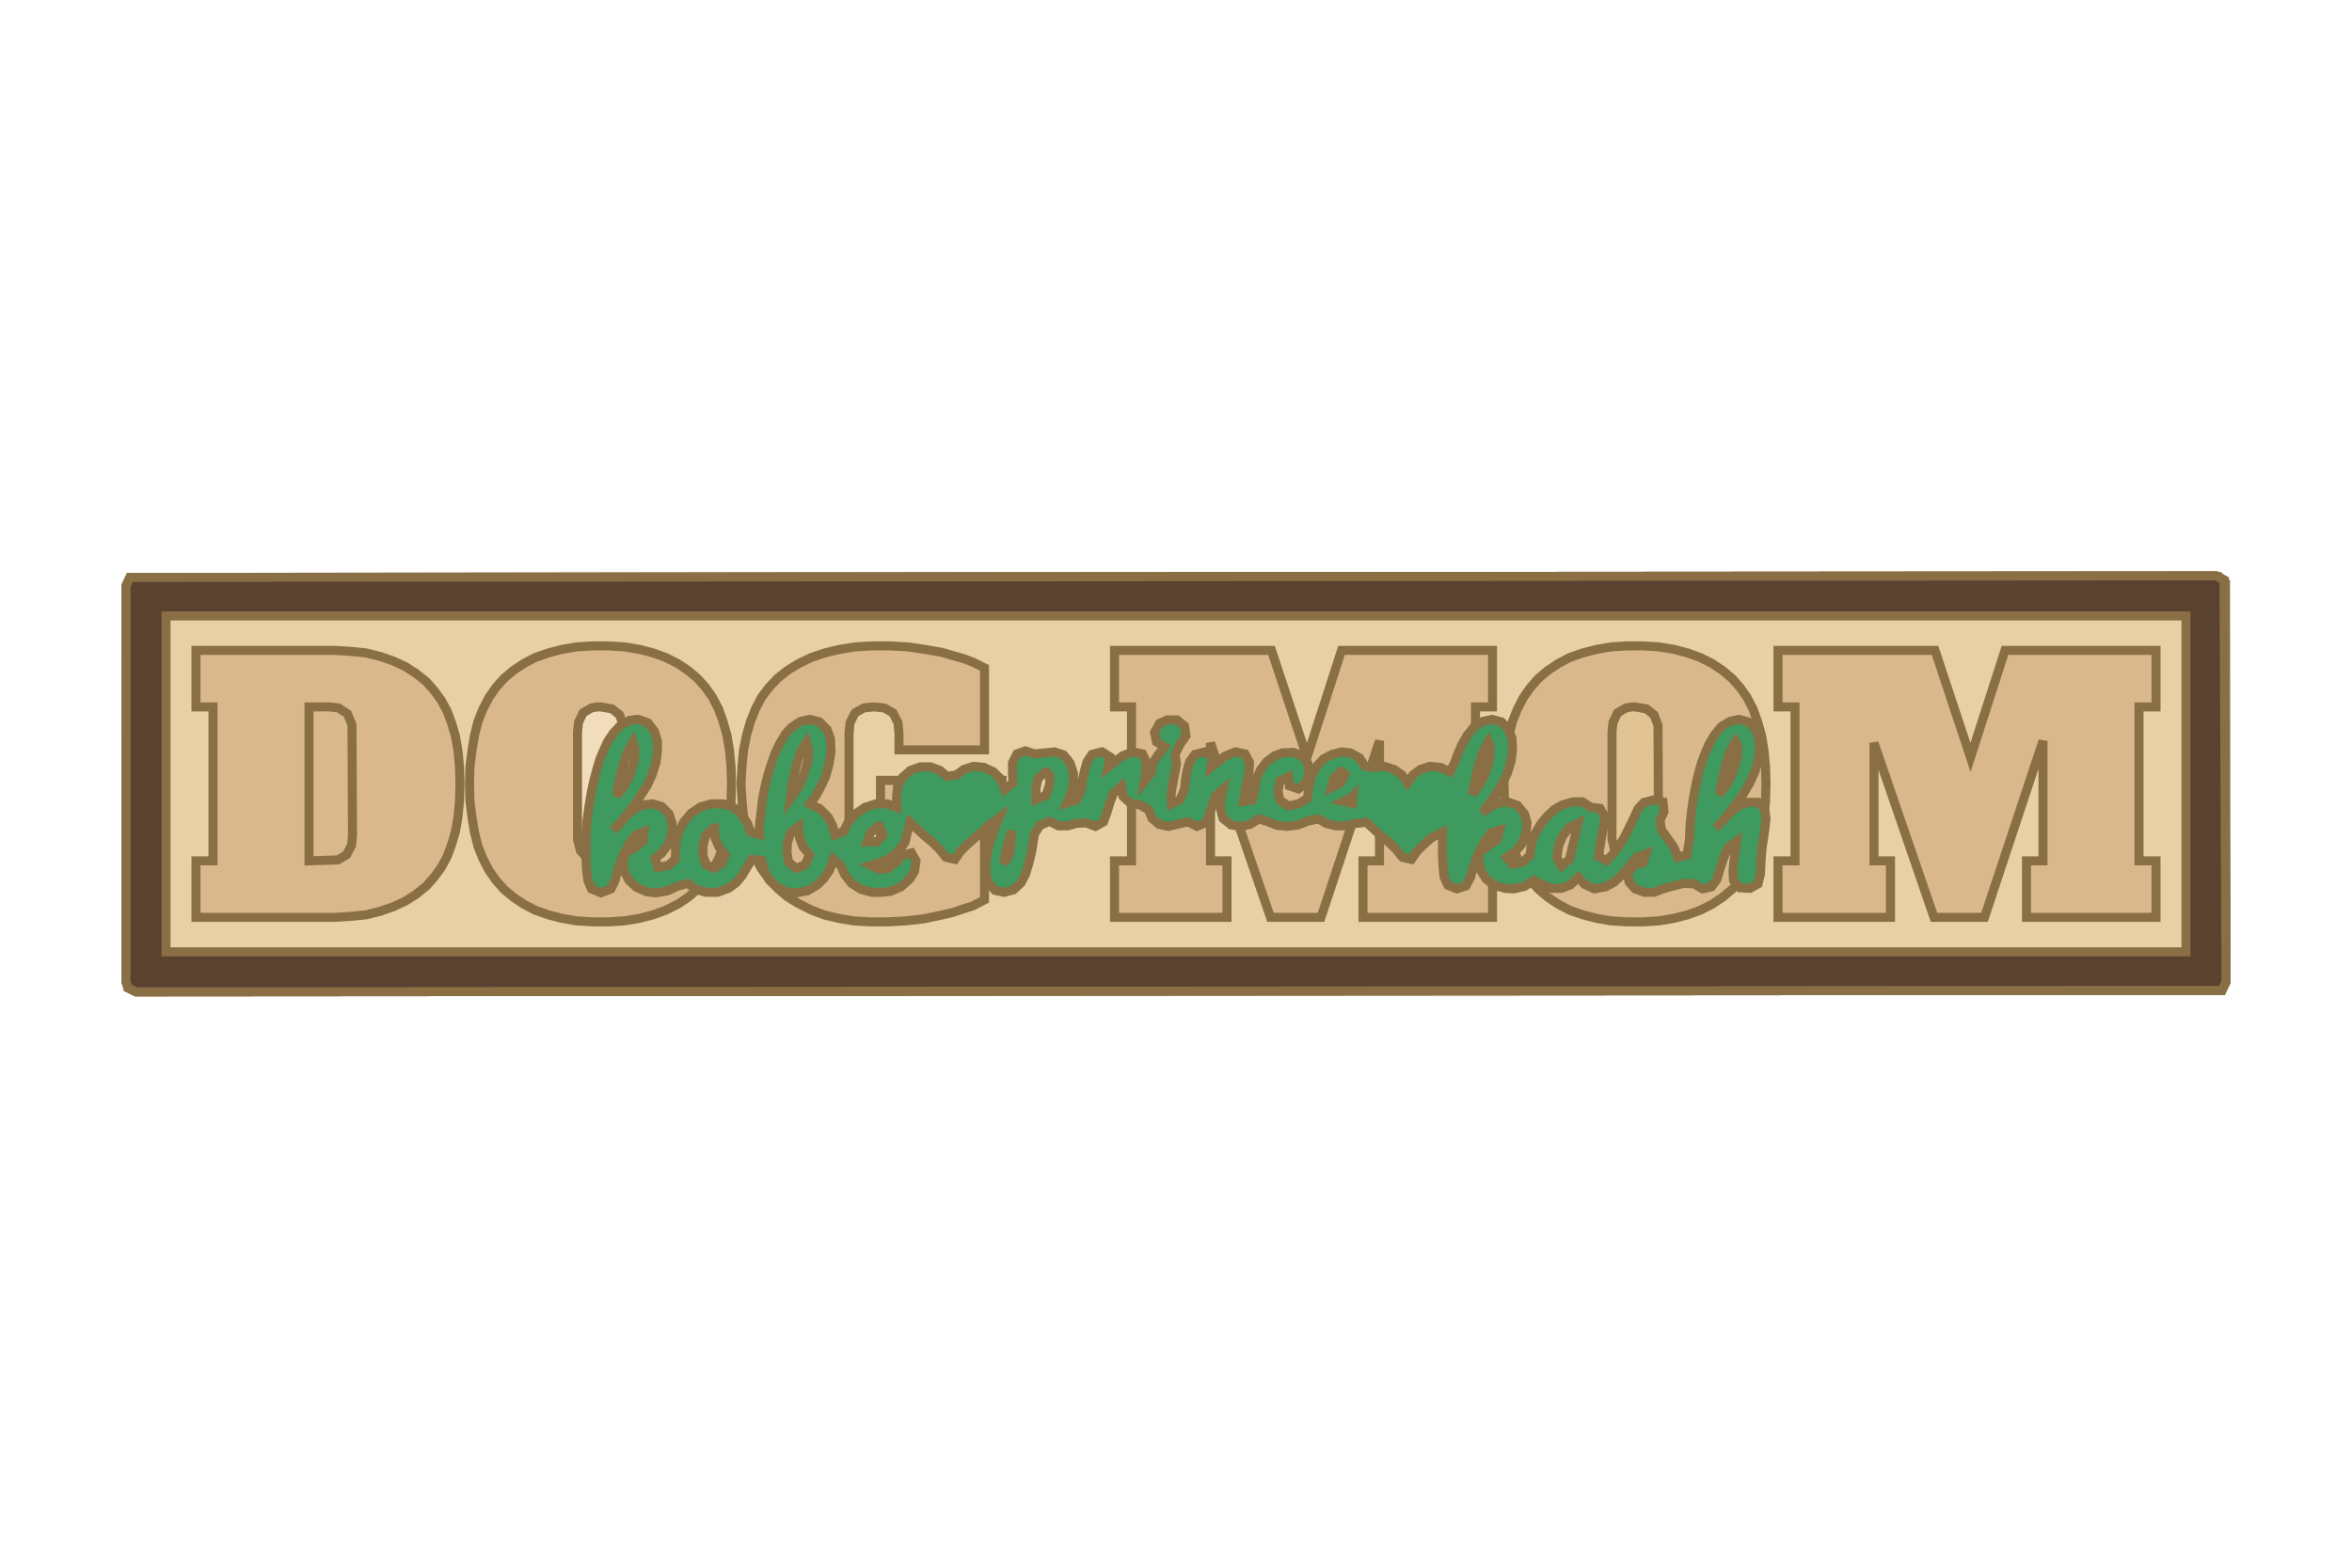
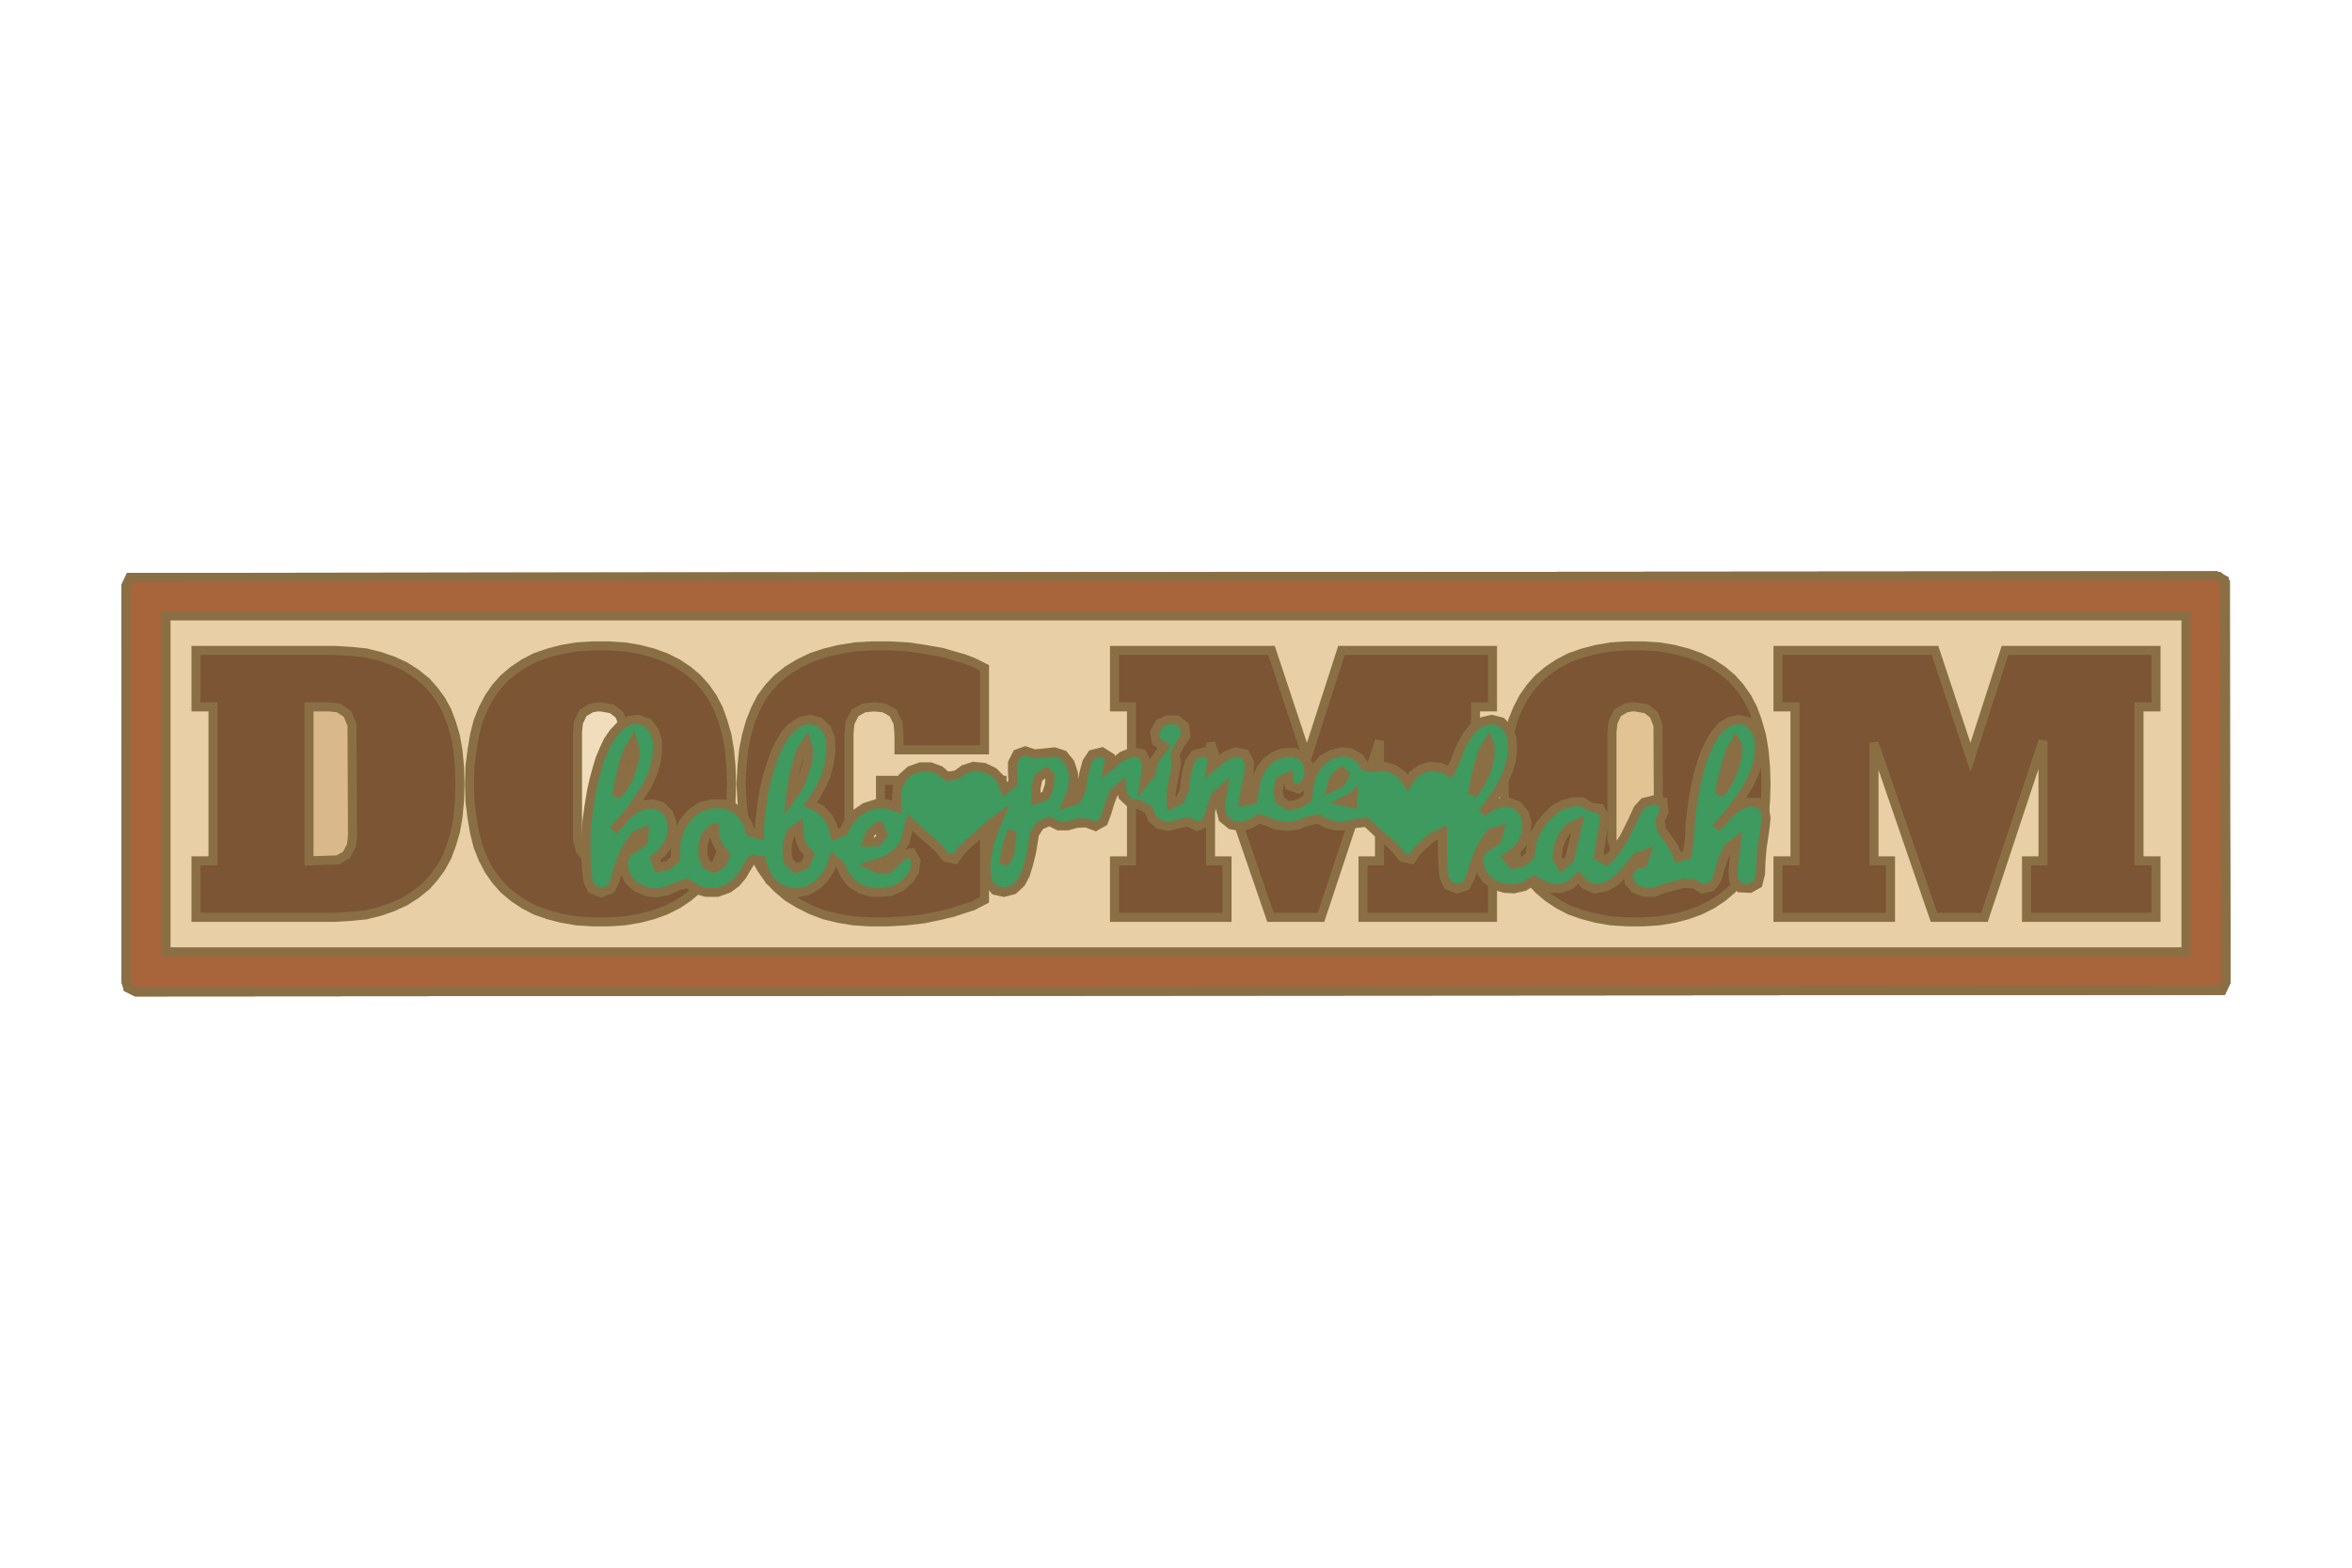
<svg xmlns="http://www.w3.org/2000/svg" width="300" height="200" viewBox="-235.2 -66.84 470.4 133.67">
-   <path fill="#D9B98C" fill-rule="evenodd" stroke="#8A6F45" stroke-width="1.81" d="m-210-39.6.8-1.7 417.2-.3 1.6.8.4 80.4-.8 1.7-417.2.3-1.6-.8-.4-1.2Z" />
+   <path fill="#7b5534" fill-rule="evenodd" stroke="#8A6F45" stroke-width="1.81" d="m-210-39.6.8-1.7 417.2-.3 1.6.8.4 80.4-.8 1.7-417.2.3-1.6-.8-.4-1.2Z" />
  <path fill="#E8CFA6" fill-rule="evenodd" stroke="#8A6F45" stroke-width="1.81" d="m208.6-41.5 1.3 1.2.1 79.9-.8 1.7-417.2.3-1.6-.8-.4-80.4.8-1.7 417.2-.3ZM90.2-27.6l-3.2.2-2.9.5-2.7.7-2.6.9-2.3 1.2-2.1 1.4-1.9 1.6-1.6 1.8-1.4 2-1.2 2.3-1 2.5-.7 2.8-.5 3-.4 3.2-.1 3.5.1 3.5.4 3.2.5 3 .7 2.8 1 2.5 1.2 2.3 1.4 2 1.6 1.8 1.9 1.6 2.1 1.4 2.3 1.2 2.6.9 2.7.7 2.9.5 3.2.2h3.3l3.1-.2 3-.5 2.7-.7 2.5-.9 2.4-1.2 2.1-1.4 1.9-1.6 1.6-1.8 1.4-2 1.2-2.3.9-2.5.8-2.8.5-3 .3-3.2.1-3.5-.1-3.5-.3-3.2-.5-3-.8-2.8-.9-2.5-1.2-2.3-1.4-2-1.6-1.8-1.9-1.6-2.1-1.4-2.4-1.2-2.5-.9-2.7-.7-3-.5-3.1-.2h-1.7Zm-151 0-3.4.2-3.1.5-2.9.7-2.7.9-2.5 1.2-2.3 1.4-2 1.6-1.7 1.8-1.5 2-1.2 2.3-1 2.5-.8 2.8-.6 3-.3 3.2L-87 0l.2 3.4.3 3.2.6 3 .8 2.7 1 2.5 1.2 2.2 1.5 2.1 1.7 1.8 2 1.7 2.3 1.4 2.4 1.2 2.6 1 2.9.7 3 .5 3.2.2h3.6l1.9-.1 1.8-.1 3.5-.4 3.4-.7 2.5-.6 2.1-.7 1.9-.6 2.3-1.2V9.5h3.5V-.7h-24.3V9.5h3.7l-.1 2-.5 1.8-1.4 1.5-2.3.6-2.1-.1-2.1-.8-1.1-1.7-.4-2V-10l.2-2.2 1-2 1.8-1 2-.2 2 .2 1.8 1 1 2 .2 2.2v3.2h17.1v-16.4l-2.2-1.1-1.8-.7-2.1-.6-2.4-.7-3.4-.6-3.4-.5-3.6-.2H-59Zm-55.9 0-3.2.2-2.9.5-2.7.7-2.6.9-2.3 1.2-2.1 1.4-1.9 1.6-1.6 1.8-1.4 2-1.2 2.3-1 2.5-.7 2.8-.5 3-.4 3.2-.1 3.5.1 3.5.4 3.2.5 3 .7 2.8 1 2.5 1.2 2.3 1.4 2 1.6 1.8 1.9 1.6 2.1 1.4 2.3 1.2 2.6.9 2.7.7 2.9.5 3.2.2h3.3l3.1-.2 3-.5 2.7-.7 2.5-.9 2.4-1.2 2.1-1.4 1.9-1.6 1.6-1.8 1.4-2 1.2-2.3.9-2.5.8-2.8.5-3 .3-3.2.1-3.5-.1-3.5-.3-3.2-.5-3-.8-2.8-.9-2.5-1.2-2.3-1.4-2-1.6-1.8-1.9-1.6-2.1-1.4-2.4-1.2-2.5-.9-2.7-.7-3-.5-3.1-.2h-1.7Zm237.1.9v11.3h3.4v30.8h-3.4v11.3h22.5V15.4h-3.3V-8.2l12 34.9h10.1l11.7-35.3v24h-3.3v11.3H196V15.4h-3.4v-30.8h3.4v-11.3h-30.2l-6.9 21.4-7.1-21.4Zm-132.7 0v11.3h3.4v30.8h-3.4v11.3h22.5V15.4H6.9V-8.2l12 34.9H29L40.7-8.6v24h-3.3v11.3h25.9V15.4h-3.4v-30.8h3.4v-11.3H33.1L26.2-5.3l-7.1-21.4Zm-183.7 0v11.3h3.4v30.8h-3.4v11.3h27.8l3.2-.2 3-.3 2.8-.7 2.6-.9 2.4-1.1 2.2-1.4 2.1-1.7 1.5-1.7 1.4-1.9 1.2-2.2.9-2.4.8-2.7.5-2.9.3-3.2.1-3.4-.1-3.4-.3-3.2-.5-2.9-.8-2.7-.9-2.4-1.2-2.2-1.4-1.9-1.5-1.7-2.1-1.7-2.2-1.4-2.4-1.1-2.6-.9-2.8-.7-3-.3-3.2-.2Z" />
  <path fill="#F1DDBB" fill-rule="evenodd" stroke="#8A6F45" stroke-width="1.81" d="m-115.1-15.4 2.3.4 1.5 1.2.8 2.1.1 22.1-.2 1.9-1 1.9-1.7 1-2.4.2-2.1-.6-1.3-1.4-.6-2.3v-21.5l.2-1.9.9-1.9 1.7-1 1.2-.2Z" />
  <path fill="#E2C394" fill-rule="evenodd" stroke="#8A6F45" stroke-width="1.81" d="m91.8-15.4 2.3.4 1.5 1.2.8 2.1.1 22.1-.2 1.9-1 1.9-1.7 1-2.4.2-2.1-.6-1.3-1.4-.6-2.3v-21.5l.2-1.9.9-1.9 1.7-1 1.2-.2Z" />
  <path fill="#D9B98C" fill-rule="evenodd" stroke="#8A6F45" stroke-width="1.81" d="m-169.4-15.4 1.9.2 1.8 1.2.9 2.2.1 22.2-.2 1.9-1 1.9-1.7 1-5.8.2v-30.8Z" />
-   <path fill="#5A4130" fill-rule="evenodd" stroke="#8A6F45" stroke-width="1.81" d="m-210-39.6.8-1.7 417.2-.3 1.6.8.4 80.4-.8 1.7-417.2.3-1.6-.8-.4-1.2Zm8 73.2h404v-67.2h-404Z" />
+   <path fill="#a8643a" fill-rule="evenodd" stroke="#8A6F45" stroke-width="1.81" d="m-210-39.6.8-1.7 417.2-.3 1.6.8.4 80.4-.8 1.7-417.2.3-1.6-.8-.4-1.2Zm8 73.2h404v-67.2h-404Z" />
  <path fill="#3E9A5E" fill-rule="evenodd" stroke="#8A6F45" stroke-width="1.81" d="m-107.5-12.9 1.9.7 1.3 1.7.6 2v1.9l-.3 2.3-.7 2.3-1.1 2.4-1.3 2-1.5 2.2-1.2 1.6-1.4 1.6-1.4 1.5 1.3-1.3 1.2-1.5 1.8-1.5 1.8-.8 1.8-.2 1.8.5 1.5 1.5.6 1.8v2l-.7 2.2-1.3 1.8-1.4 1.1.6 1.8 2.1-.4 1.4-1.3v-1.9l.2-2 .6-1.8.8-1.6 1.5-1.8 1.9-1.3 2.2-.6h2.3l2 .6 1.6 1.3 1.3 2 .6 1.7 1.8.5V8.2l.3-2.5.3-2.6.5-2.6.6-2.4.7-2.2.7-2 .9-1.9 1.2-2 1.2-1.3 1.8-1.2 1.9-.4 1.9.5 1.5 1.5.7 1.9.1 2.5-.4 2.6-.7 2.5-1.1 2.3-.9 1.6-1.1 1.5 2 1 1.6 1.6.9 1.7.5 1.9 1.7-.7.9-1.7 1.5-1.8 1.9-1.3L-60 4h2.3l1.9.7-.1-2 .2-2.1 1-1.9 1.6-1.4 2-.7h2l1.9.7 1.4 1.2 1.9-.3 1.5-1.1 1.9-.6 2.1.2 1.9.9L-35-.9l.8 2 1.6-1.3-.1-2.1v-1.9l.9-1.8 1.7-.6 1.8.6 2.1-.2 1.9-.2 1.8.6 1.3 1.6.7 2.1v2L-21 2l-.8 1.8 1.9-.6 1-2.1.2-1.9.4-1.8.5-1.8 1-1.5 2-.5 1.6 1-.4 2.1 1.5-1.2 1.4-1.1 2-.8 2 .4.8 1.7-.1 1.9-.3 1.9L-5-2.1l.5-2.3 1-1.5 1.2-1.5-1.6-1-.4-1.9 1-1.8 1.6-.7H.2l1.5 1.2.3 2L.8-7.9l-1 2L.1-4l-.4 2.2-.4 2-.3 2L-.9 4l1.7-.8.9-2.1.2-1.9.3-1.8.5-1.8 1.1-1.5 2-.5 1.5 1L7-3.3l1.5-1.2 1.4-1.1 2-.8 1.9.4.9 1.7-.1 2-.4 2-.4 2-.3 1.8 1.8-.3.4-1.8.3-2.2.9-2 1.2-1.6 1.6-1.2 1.6-.6 2.2-.1 1.8.7L26.4-4l.2 2L26-.1 24.5 1 22.7.4l-.2-1.8-1.7.8-.4 2.1.4 1.8 1.7 1.1 2-.4 1.8-1.1.3-2.4.5-2.2 1.1-1.9L29.5-5l1.7-.9 1.9-.5 1.8.2 1.8 1 1.1 1.7 1.9.2 2-.2 1.9.6 1.6 1.1 1.1 1.6 1.1-1.6 1.5-1.1 1.9-.6 2.1.2 1.9.9.9-1.8.7-1.9.8-1.8 1.1-1.9 1.4-1.7 1.7-1 1.8-.4 1.9.5 1.4 1.5.7 1.8.1 2.4-.3 2.2-.7 2.3L65.2.1l-1.2 2-1.5 2.1-1.2 1.6 1.5-1.2 1.7-.8 1.8-.2 2 .7L69.7 6l.5 1.7-.2 2.2-.8 2.1-1.4 1.6-1.6 1.1 1.2 1.4 2-.5 1.4-1.3.3-2.3.7-2 1.1-1.9 1.3-1.6 1.5-1.4 1.6-.9 2.1-.6h1.9L83 4.7l1.8.2 1 1.7-.3 2-.4 2.1-.3 1.9-.3 1.9 1.6.9 1.4-1.5 1.1-1.5 1-1.6.9-1.8.8-1.6L92.4 5l1.2-1.3 2-.5 1.8.4.2 2-.8 1.7.3 1.9 1.3 1.8 1.2 1.7.8 2 1.8-.5.5-3.1.1-2.7.3-2.9.4-2.8.5-2.6.5-2.2.6-2.1.7-1.9.8-1.8 1.1-1.9 1.4-1.7 1.7-1 1.8-.4 1.9.5 1.4 1.5.7 1.8.1 2.4-.3 2.2-.7 2.3-1.1 2.3-1.2 2-1.5 2.1-1.2 1.6-1.3 1.5-1.4 1.6 1.5-1.7 1.3-1.4 1.7-1.4 1.8-.7h2.1l1.3 1.2.3 2-.2 1.9-.3 2.1-.3 2-.2 2.5-.1 2.6-.5 2-1.6.9-2-.1-1.3-1.5-.1-1.9.2-2 .3-2 .2-1.9-1.6 1.2-.9 1.9-.8 2.4-.6 2.1-1.1 1.5-1.8.4-1.7-1-2.1-.1-2.3.6-1.8.5-1.8.7h-1.9l-1.9-.7-1.2-1.4-.2-1.8 1.3-1.6 1.7-.4.6-1.8-1.9.7-1.1 1.4-1.5 1.8-1.9 1.8-1.7.9-2.2.4-2-.9-1.2-1.4-1.6 1.5-1.8.7h-2l-1.8-.7-1.7-.9-1.9 1.2-2.1.5-1.8-.1-2.1-.6L62 19l-1-1.6-.5-2 .3-1.8 1.8-1.3 1.6-1.1.5-1.9-1.7.5-1.3 1.8-1 1.9-.7 1.7-.6 1.7-.5 1.8-.9 1.7-1.8.6-1.8-.7-.8-1.7-.2-2.1-.1-2.1V9.7l-2.1 1-1.7 1.5-1.3 1.3-1.1 1.6-1.8-.4-1.2-1.5-1.4-1.4-1.8-1.5L39.5 9l-1.4-1.3-2.1.2-2 .5h-2.1L30 7.9 28.5 7l-2.3.5-1.7.7-2.2.3-2.1-.2-1.7-.7-1.9-.6-1.8 1.1-1.8.4-2-.3-1.6-1.3L8.9 5 9 3.2l.4-2.1-1.5 1.3-.7 2-.5 1.7-.8 1.7-1.7.7-1.8-.9L.6 8l-2.1.5-1.9-.4-1.4-1.2-.7-1.7-1.7-1-1.9-.3-1.5-1.4-.3-2-1.6 1.4-.7 1.8-.6 2-.7 1.9-1.6.9-1.9-.7-1.9.1-1.8.5h-1.8l-1.8-.9-1.9.8-1.1 1.7-.3 1.9-.3 1.8-.6 2.4-.6 2-.9 1.7-1.5 1.4-1.9.5-1.8-.4-1.4-1.6-.4-1.8v-2.2l.3-2 .5-2.1.8-2.3 1-2.5-1.9 1.4-1.4 1.3-1.4 1.2-1.7 1.5-1.3 1.3-1.1 1.6-1.8-.4-1.2-1.5-1.4-1.4-1.8-1.5-1.4-1.3-1.4-1.3-.5 1.9-.5 2.1-1.4 1.9-1.7 1.3-1.7.8-2 .6 1.6.8 1.9-.2 1.6-1.3 1.2-1.4 1.8-.4.9 1.6-.3 2.1-1 1.6-1.7 1.5-2.1.9-1.8.2h-1.9l-2.2-.6-1.9-1.2-1.4-1.8-.7-1.7-1.5-1.3-.8 2.2-1.1 1.6-1.3 1.3-2 1.2-2.2.4-1.9-.2-1.9-.9-1.6-1.4-1.1-2.1-.5-1.9-1.9-.2-1 1.6-1 1.7-1.2 1.4-1.5 1.1-2.2.8H-94l-2-.6-1.7-1.2-2.1.6-1.9.9-2.3.4-1.8-.2-2.1-.9-1.5-1.4-.9-1.7-.3-2.1.8-1.9 1.7-.9 1.5-1.2.2-1.9-1.7.7-1.4 1.9-1 1.9-.7 1.7-.6 1.8-.4 1.8-.8 1.6-2 .8-1.9-.8-.7-1.6-.3-2.2-.1-2.2v-4.7l.2-2.9.4-2.9.5-3 .5-2.3.6-2.2.6-2 .8-1.9.8-1.7 1.1-1.6 1.5-1.6 1.7-.9 1.5-.2Zm74.4 23.2-.6 1.8-.4 1.8-.3 2.1 1.1-1.9.3-2.3.2-2.4Zm-59.3-1.5-1.6 1.4-.6 2.1v2l.6 1.8 1.6.8 1.6-1 .7-1.7-1.3-1.6-.8-1.8-.1-1.8v-.2Zm16.9-.2L-77 9.7l-.7 2-.1 2 .3 1.9 1.5 1.3 1.8-.7.9-2-1.3-1.6-.7-1.8-.2-1.9zm155.9-.7-1.7.8-1.4 1.8-.8 2-.3 2.3.9 1.6 1.6-1.3zm-140 .6-1.5 1.3-.7 1.8h2l1.2-1.4-.7-1.7Zm94.9-5.9-1.8.9 1.8.4.1-1.4Zm-61.3-5-1.6 1.3-.4 2v2.2l2-.8.7-2.1.1-1.8-.7-.8Zm-47.9-5.9L-75-6.6l-.6 1.8-.6 2.2-.6 2.9-.3 2.6 1.5-2.1.8-1.7.7-2 .5-1.9.1-2.1zm-34.7 0-1.1 1.9-.8 2.3-.5 2.1-.5 2.2-.4 2.2 1.5-1.9.9-1.7.7-1.9.5-1.8.1-2zm220.5-.1-1.1 1.9-.7 2.2-.5 2.1-.5 2.1-.4 2.2 1.4-1.9.9-1.7.7-1.8.6-2.3v-2.1zm-49.4 0-1.1 1.9-.7 2.2-.6 2.1-.4 2.1-.4 2.2L60.7.2l.9-1.7.7-1.8.5-2.3v-2.1zM33-2.5l-1.4 1.4-.5 1.8 1.8-.9.9-1.7-.7-.6Z" />
</svg>
